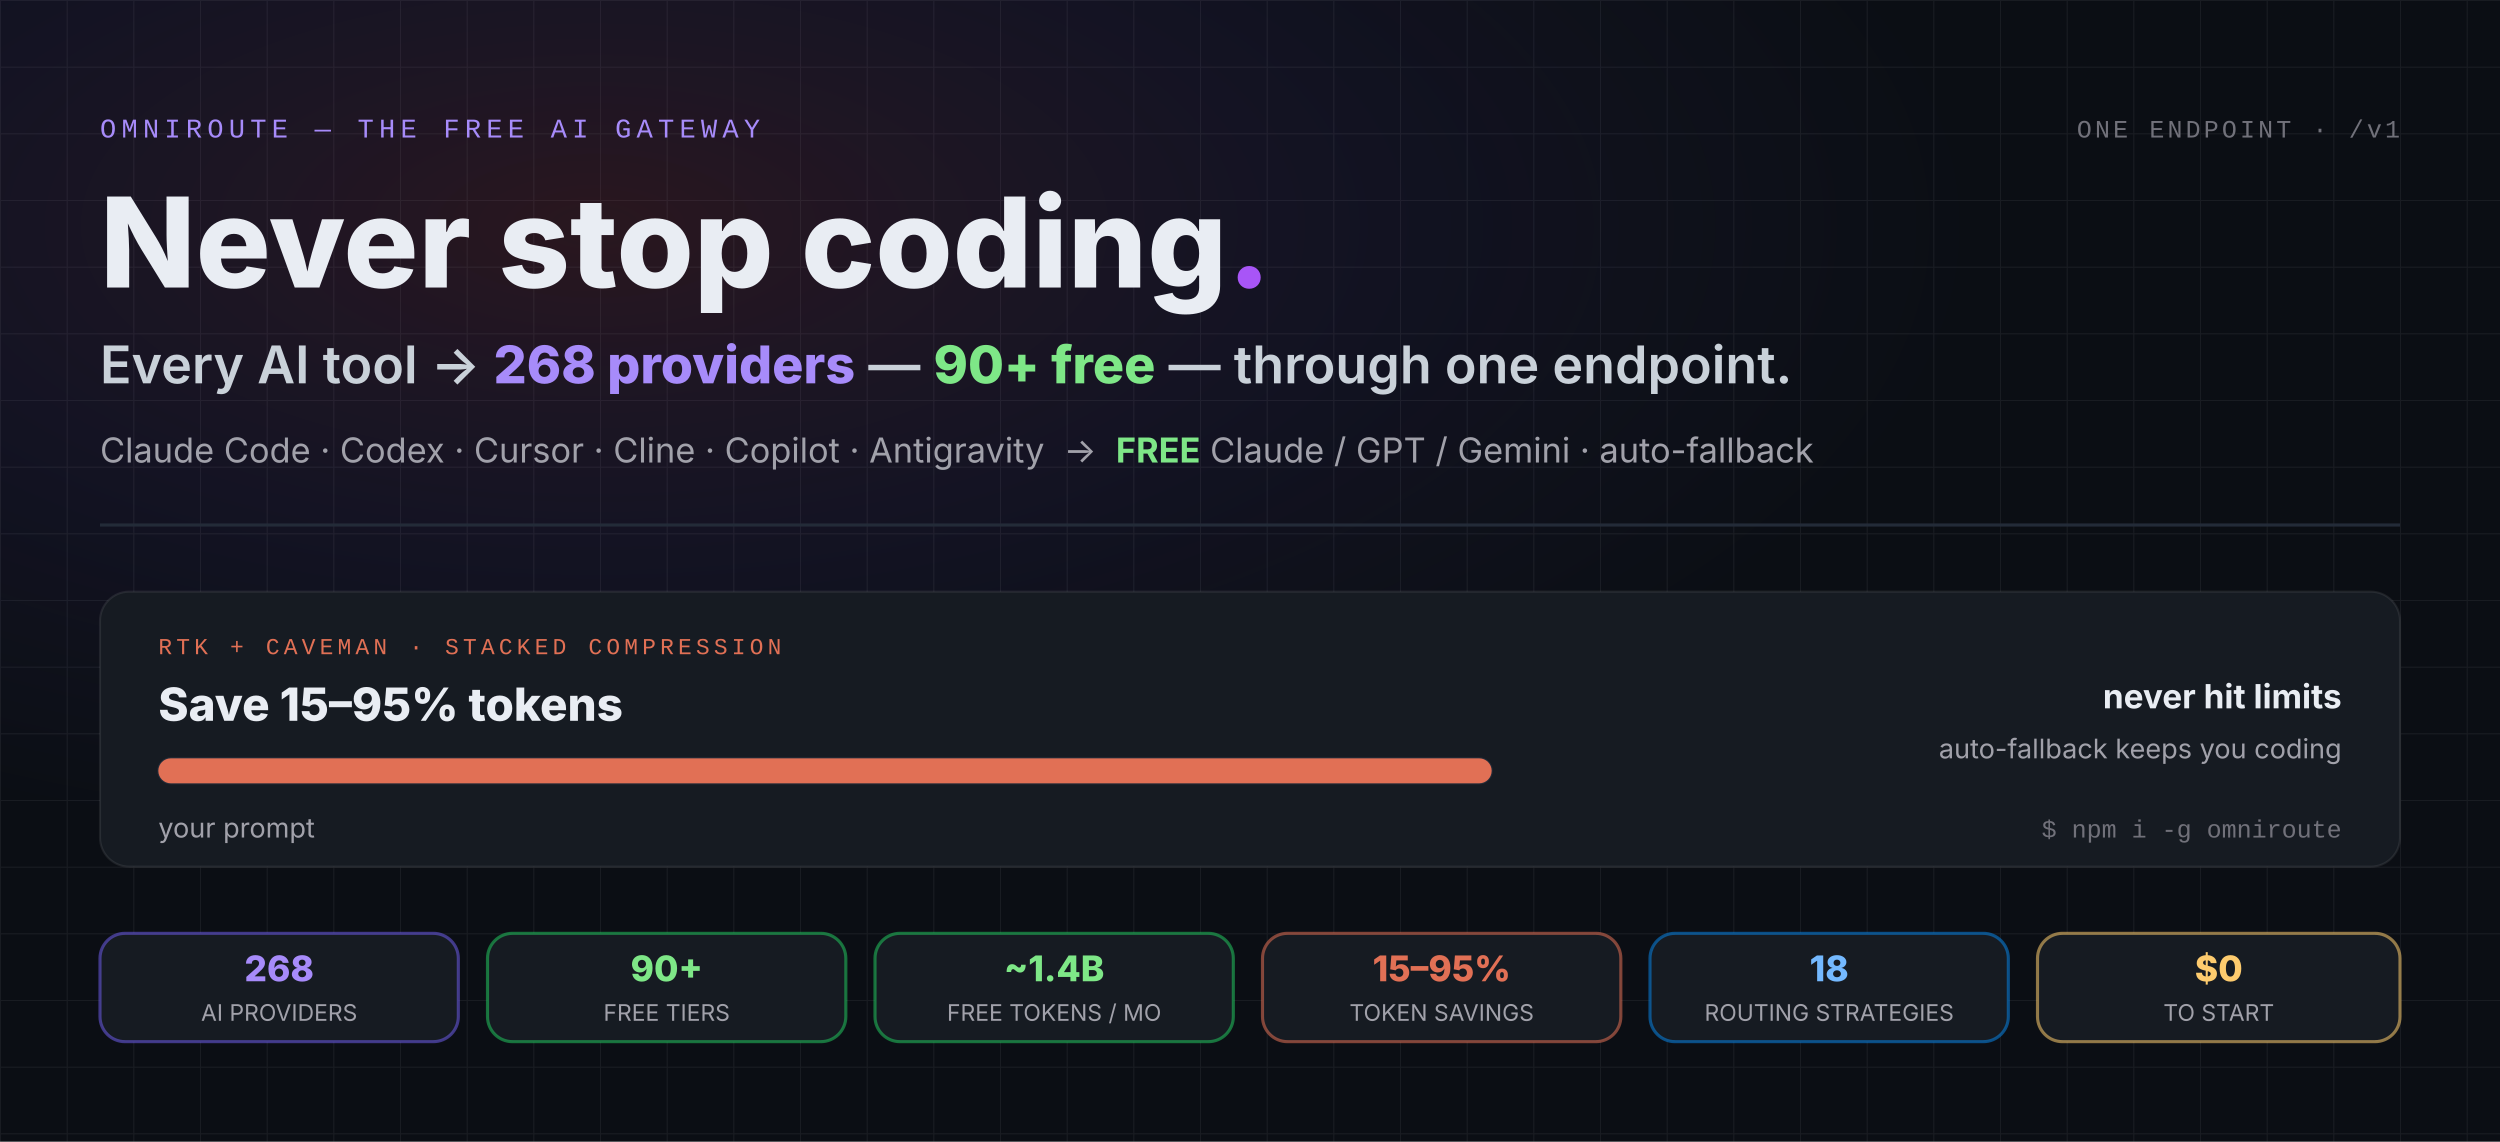
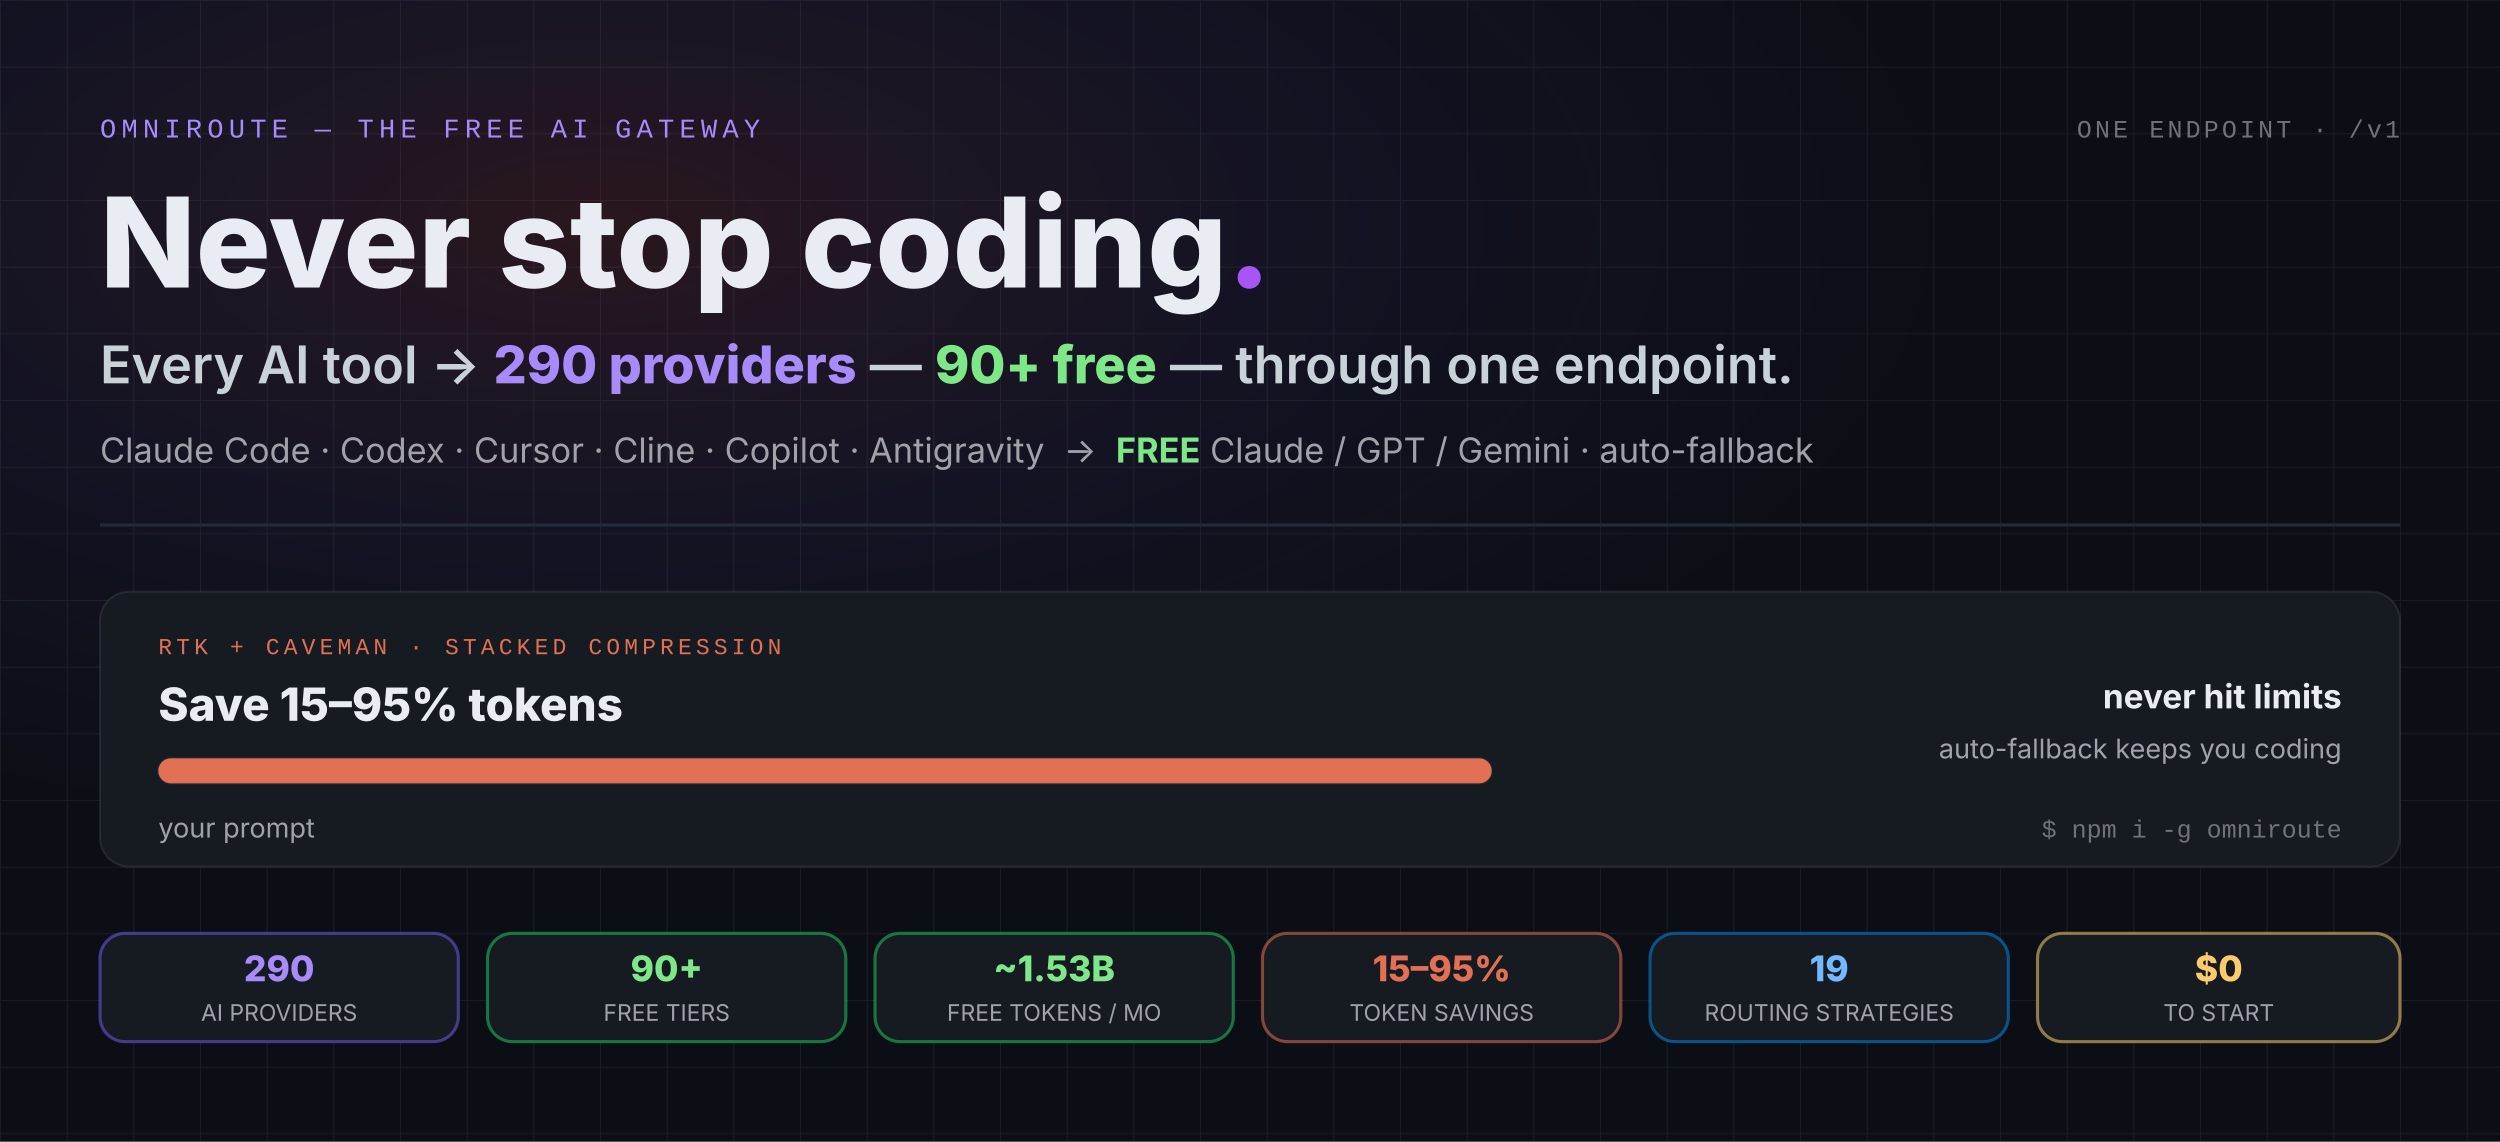
- <svg xmlns="http://www.w3.org/2000/svg" viewBox="0 0 1200 548" role="img" aria-label="OmniRoute hero: Never stop coding. Every AI tool to 268 providers — 90+ free — through one endpoint. Claude Code, Codex, Cursor, Cline, Copilot and Antigravity into free Claude, GPT and Gemini with auto-fallback. RTK + Caveman stacked compression saves 15 to 95 percent of tokens — about 89 percent average on tool-heavy sessions — so you never hit limits. Stats: 268 AI providers, 90+ free tiers, about 1.4B free tokens per month, 15 to 95 percent token savings, 18 routing strategies, zero dollars to start.">
+ <svg xmlns="http://www.w3.org/2000/svg" viewBox="0 0 1200 548" role="img" aria-label="OmniRoute hero: Never stop coding. Every AI tool to 290 providers — 90+ free — through one endpoint. Claude Code, Codex, Cursor, Cline, Copilot and Antigravity into free Claude, GPT and Gemini with auto-fallback. RTK + Caveman stacked compression saves 15 to 95 percent of tokens — about 89 percent average on tool-heavy sessions — so you never hit limits. Stats: 290 AI providers, 90+ free tiers, about 1.53B free tokens per month, 15 to 95 percent token savings, 19 routing strategies, zero dollars to start.">
  <defs>
    <pattern id="gridPaperH" width="32" height="32" patternUnits="userSpaceOnUse">
      <path d="M 32 0 L 0 0 0 32" fill="none" stroke="#ffffff" stroke-opacity="0.06" stroke-width="1" />
    </pattern>
    <radialGradient id="bgGlowH" cx="24%" cy="20%" r="55%">
      <stop offset="0%" stop-color="#e54d5e" stop-opacity="0.14" />
      <stop offset="55%" stop-color="#8b5cf6" stop-opacity="0.06" />
      <stop offset="100%" stop-color="#6366f1" stop-opacity="0" />
    </radialGradient>
    <linearGradient id="gradBrandH" x1="0" y1="0" x2="1" y2="1">
      <stop offset="0%" stop-color="#e54d5e" />
      <stop offset="100%" stop-color="#a855f7" />
    </linearGradient>
    <path id="dividerPathH" d="M 48,252 L 1152,252" />
  </defs>
  <rect width="1200" height="548" fill="#0b0e14" />
  <rect width="1200" height="548" fill="url(#gridPaperH)" />
  <rect width="1200" height="548" fill="url(#bgGlowH)" />
  <text x="48" y="66" font-family="Consolas, 'Courier New', monospace" font-size="13" letter-spacing="2.5" fill="#a78bfa">OMNIROUTE — THE FREE AI GATEWAY</text>
  <text x="1152" y="66" text-anchor="end" font-family="Consolas, 'Courier New', monospace" font-size="12" letter-spacing="1.5" fill="#71717a">ONE ENDPOINT · /v1</text>
  <text x="48" y="138" font-family="Inter, 'Segoe UI', Arial, Helvetica, system-ui, sans-serif" font-size="60" font-weight="800" fill="#e9edf3">Never stop coding<tspan fill="#a855f7">.</tspan>
  </text>
-   <text x="48" y="184" font-family="Inter, 'Segoe UI', Arial, Helvetica, system-ui, sans-serif" font-size="25" font-weight="600" fill="#c9d1d9">Every AI tool → <tspan fill="#a78bfa" font-weight="800">268 providers</tspan> — <tspan fill="#7ee787" font-weight="800">90+ free</tspan> — through one endpoint.</text>
+   <text x="48" y="184" font-family="Inter, 'Segoe UI', Arial, Helvetica, system-ui, sans-serif" font-size="25" font-weight="600" fill="#c9d1d9">Every AI tool → <tspan fill="#a78bfa" font-weight="800">290 providers</tspan> — <tspan fill="#7ee787" font-weight="800">90+ free</tspan> — through one endpoint.</text>
  <text x="48" y="222" font-family="Inter, 'Segoe UI', Arial, Helvetica, system-ui, sans-serif" font-size="16.5" fill="#a1a1aa">Claude Code · Codex · Cursor · Cline · Copilot · Antigravity  →  <tspan fill="#7ee787" font-weight="700">FREE</tspan> Claude / GPT / Gemini · auto-fallback</text>
  <line x1="48" y1="252" x2="1152" y2="252" stroke="#232b38" stroke-width="1.5" />
  <circle r="4" fill="url(#gradBrandH)" opacity="0">
    <animateMotion dur="6s" repeatCount="indefinite" keyPoints="0;1" keyTimes="0;1" calcMode="linear">
      <mpath href="#dividerPathH" />
    </animateMotion>
    <animate attributeName="opacity" values="0;0.9;0.9;0" keyTimes="0;0.08;0.6;0.75" dur="6s" repeatCount="indefinite" />
  </circle>
  <g>
    <rect x="48" y="284" width="1104" height="132" rx="14" fill="#161b22" stroke="#ffffff" stroke-opacity="0.08" stroke-width="1" />
    <text x="76" y="314" font-family="Consolas, 'Courier New', monospace" font-size="11" letter-spacing="2" fill="#e17055">RTK + CAVEMAN · STACKED COMPRESSION</text>
    <text x="76" y="346" font-family="Inter, 'Segoe UI', Arial, Helvetica, system-ui, sans-serif" font-size="22" font-weight="800" fill="#e9edf3">Save 15–95% tokens</text>
    <rect x="76" y="364" width="640" height="12" rx="6" fill="#0b0e14" stroke="#232b38" stroke-width="1" />
    <rect x="76" y="364" width="640" height="12" rx="6" fill="#e17055">
      <animate attributeName="width" values="640;640;70;70;640" keyTimes="0;0.12;0.5;0.88;1" dur="8s" repeatCount="indefinite" calcMode="spline" keySplines="0.4 0 0.2 1;0.4 0 0.2 1;0.4 0 0.2 1;0.4 0 0.2 1" />
    </rect>
    <text x="76" y="402" font-family="Inter, 'Segoe UI', Arial, Helvetica, system-ui, sans-serif" font-size="13" fill="#a1a1aa">your prompt
      <animate attributeName="opacity" values="1;1;0;0;1" keyTimes="0;0.12;0.35;0.88;1" dur="8s" repeatCount="indefinite" calcMode="discrete" />
    </text>
    <text x="76" y="402" font-family="Inter, 'Segoe UI', Arial, Helvetica, system-ui, sans-serif" font-size="13" font-weight="700" fill="#e17055" opacity="0">−89% avg on tool-heavy sessions
      <animate attributeName="opacity" values="0;0;1;1;0" keyTimes="0;0.35;0.36;0.88;1" dur="8s" repeatCount="indefinite" calcMode="discrete" />
    </text>
    <text x="1124" y="340" text-anchor="end" font-family="Inter, 'Segoe UI', Arial, Helvetica, system-ui, sans-serif" font-size="16" font-weight="700" fill="#e9edf3">never hit limits</text>
    <text x="1124" y="364" text-anchor="end" font-family="Inter, 'Segoe UI', Arial, Helvetica, system-ui, sans-serif" font-size="13" fill="#a1a1aa">auto-fallback keeps you coding</text>
    <text x="1124" y="402" text-anchor="end" font-family="Consolas, 'Courier New', monospace" font-size="12" fill="#71717a">$ npm i -g omniroute</text>
  </g>
  <g font-family="Inter, 'Segoe UI', Arial, Helvetica, system-ui, sans-serif" text-anchor="middle">
    <rect x="48" y="448" width="172" height="52" rx="12" fill="#161b22" stroke="#6c5ce7" stroke-opacity="0.55" stroke-width="1.5" />
-     <text x="134" y="471" font-size="17" font-weight="800" fill="#a78bfa">268</text>
+     <text x="134" y="471" font-size="17" font-weight="800" fill="#a78bfa">290</text>
    <text x="134" y="490" font-size="11" fill="#a1a1aa">AI PROVIDERS</text>
    <rect x="234" y="448" width="172" height="52" rx="12" fill="#161b22" stroke="#22c55e" stroke-opacity="0.55" stroke-width="1.5" />
    <text x="320" y="471" font-size="17" font-weight="800" fill="#7ee787">90+</text>
    <text x="320" y="490" font-size="11" fill="#a1a1aa">FREE TIERS</text>
    <rect x="420" y="448" width="172" height="52" rx="12" fill="#161b22" stroke="#22c55e" stroke-opacity="0.55" stroke-width="1.5" />
-     <text x="506" y="471" font-size="17" font-weight="800" fill="#7ee787">~1.4B</text>
+     <text x="506" y="471" font-size="17" font-weight="800" fill="#7ee787">~1.53B</text>
    <text x="506" y="490" font-size="11" fill="#a1a1aa">FREE TOKENS / MO</text>
    <rect x="606" y="448" width="172" height="52" rx="12" fill="#161b22" stroke="#e17055" stroke-opacity="0.55" stroke-width="1.5" />
    <text x="692" y="471" font-size="17" font-weight="800" fill="#e17055">15–95%</text>
    <text x="692" y="490" font-size="11" fill="#a1a1aa">TOKEN SAVINGS</text>
    <rect x="792" y="448" width="172" height="52" rx="12" fill="#161b22" stroke="#0984e3" stroke-opacity="0.55" stroke-width="1.5" />
-     <text x="878" y="471" font-size="17" font-weight="800" fill="#74b9ff">18</text>
+     <text x="878" y="471" font-size="17" font-weight="800" fill="#74b9ff">19</text>
    <text x="878" y="490" font-size="11" fill="#a1a1aa">ROUTING STRATEGIES</text>
    <rect x="978" y="448" width="174" height="52" rx="12" fill="#161b22" stroke="#fdcb6e" stroke-opacity="0.55" stroke-width="1.5" />
    <text x="1065" y="471" font-size="17" font-weight="800" fill="#fdcb6e">$0</text>
    <text x="1065" y="490" font-size="11" fill="#a1a1aa">TO START</text>
  </g>
</svg>
